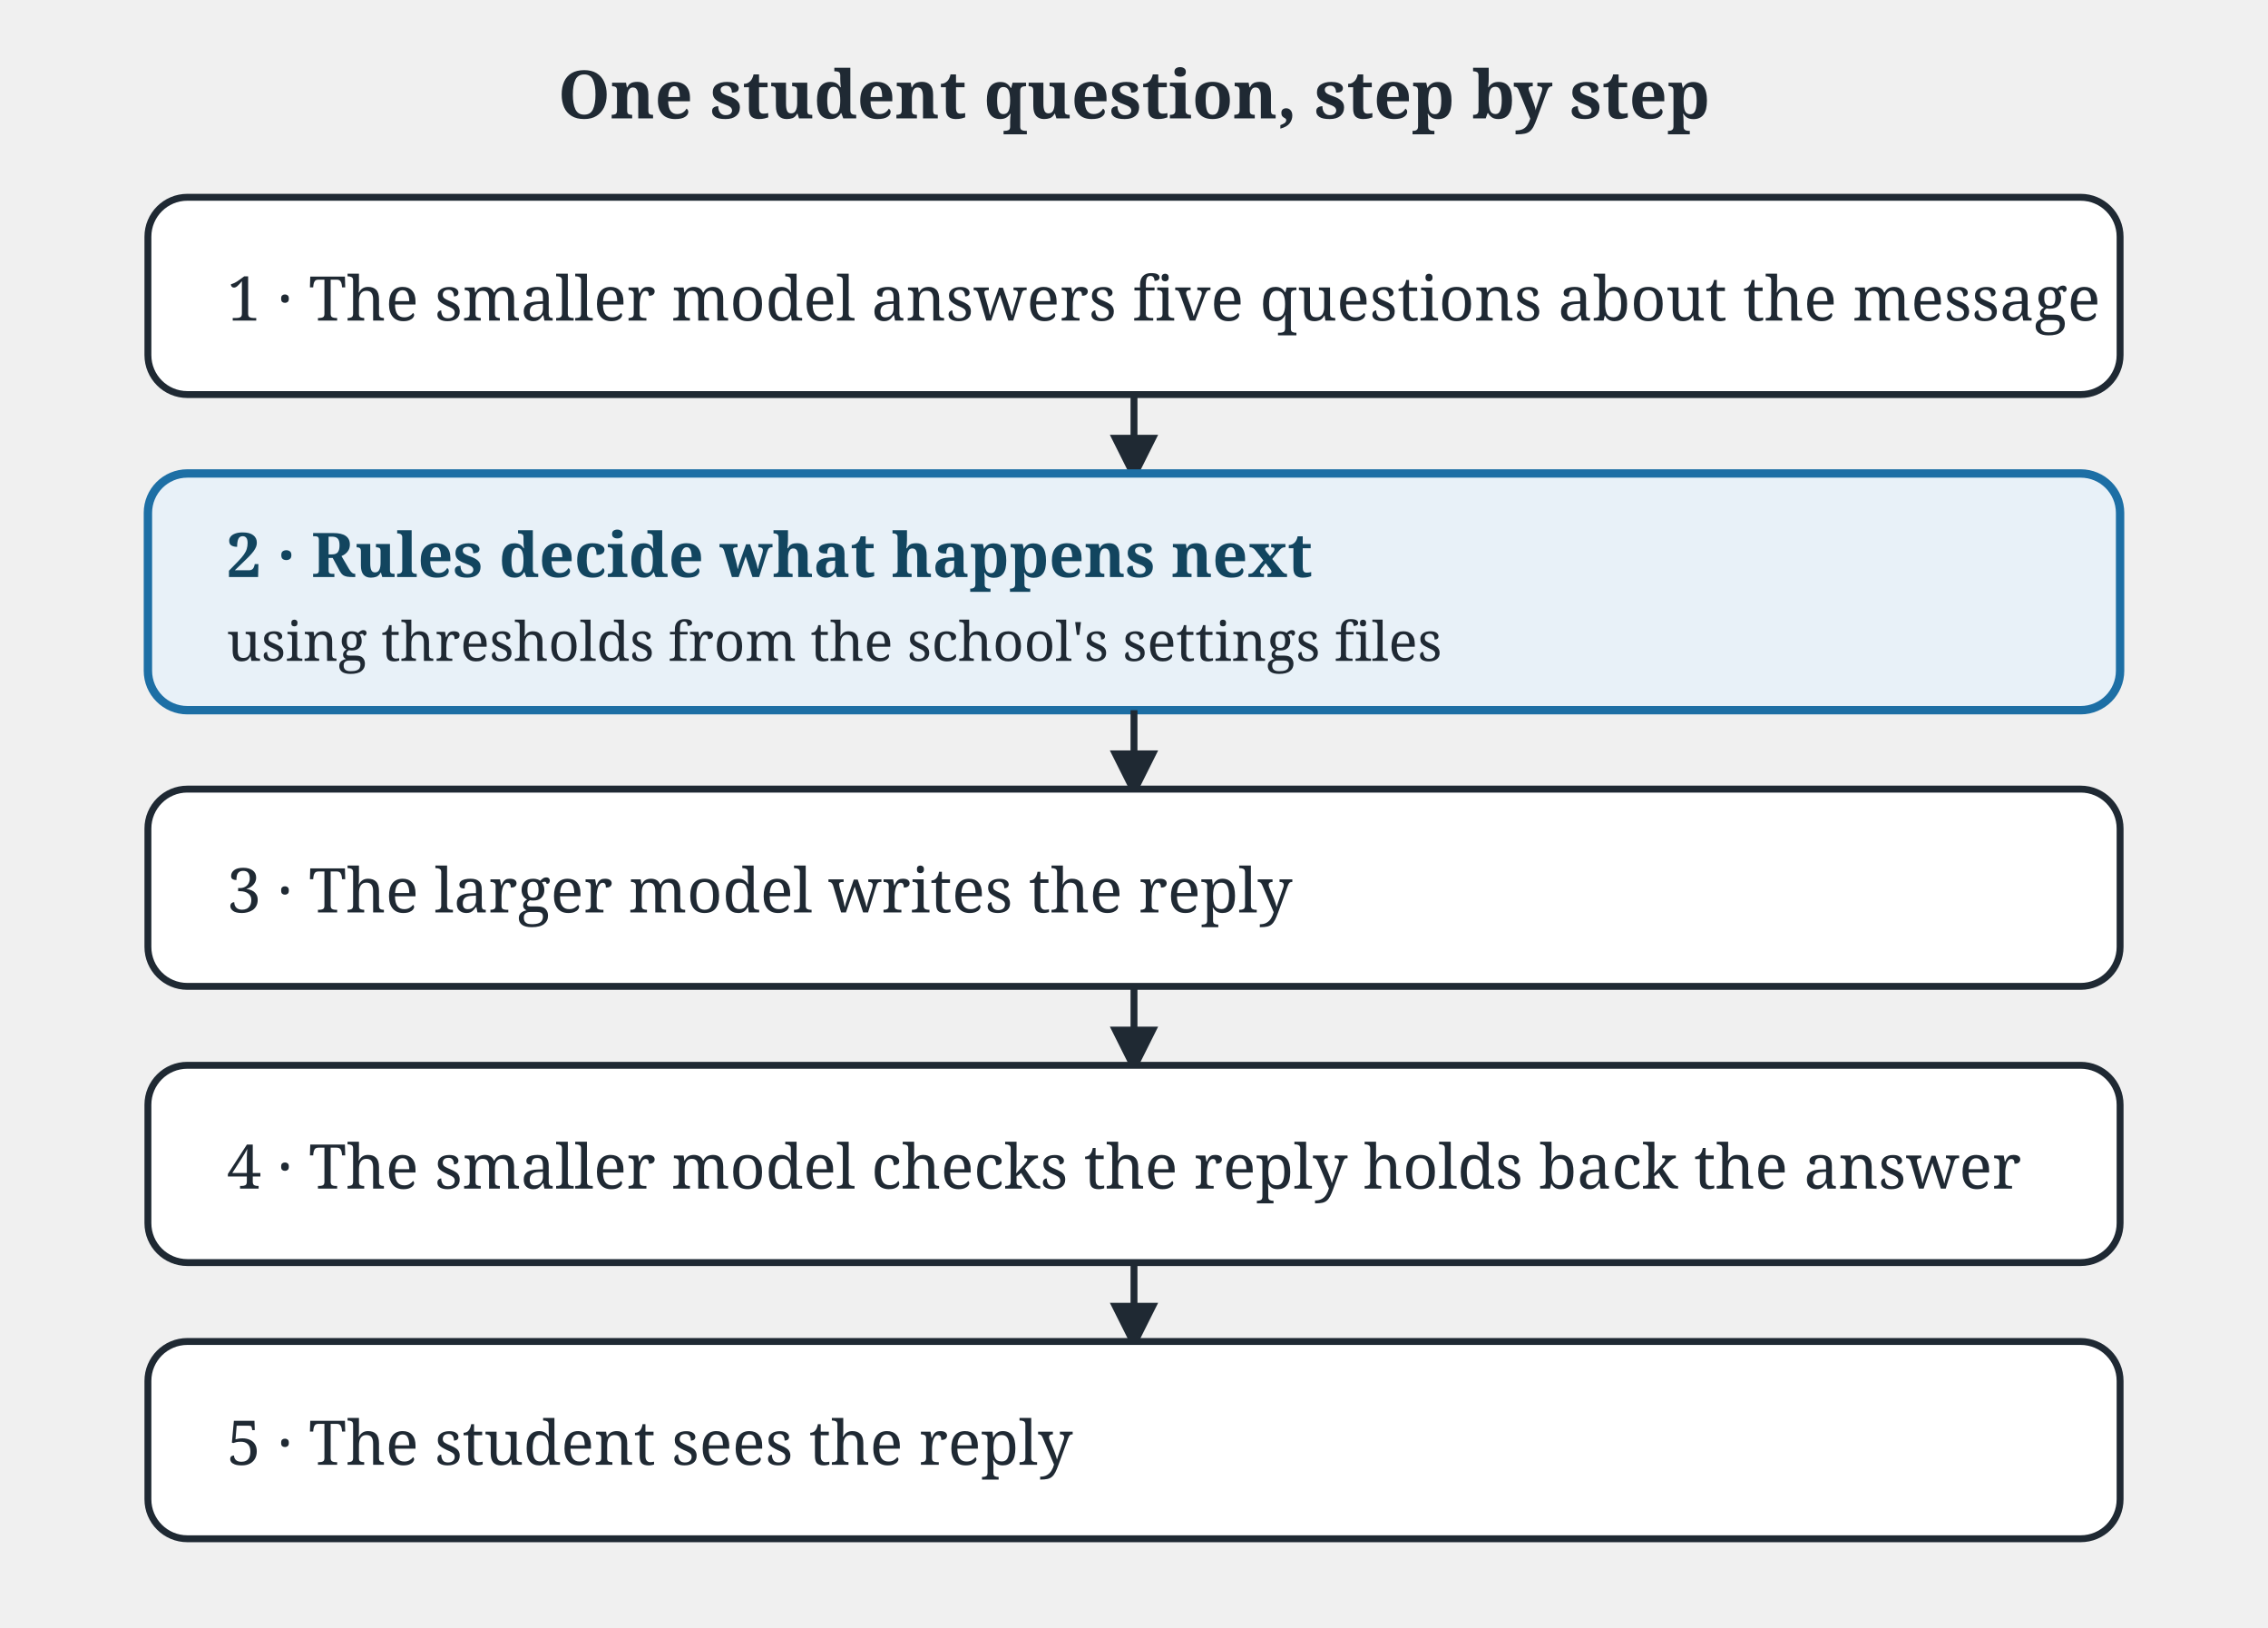
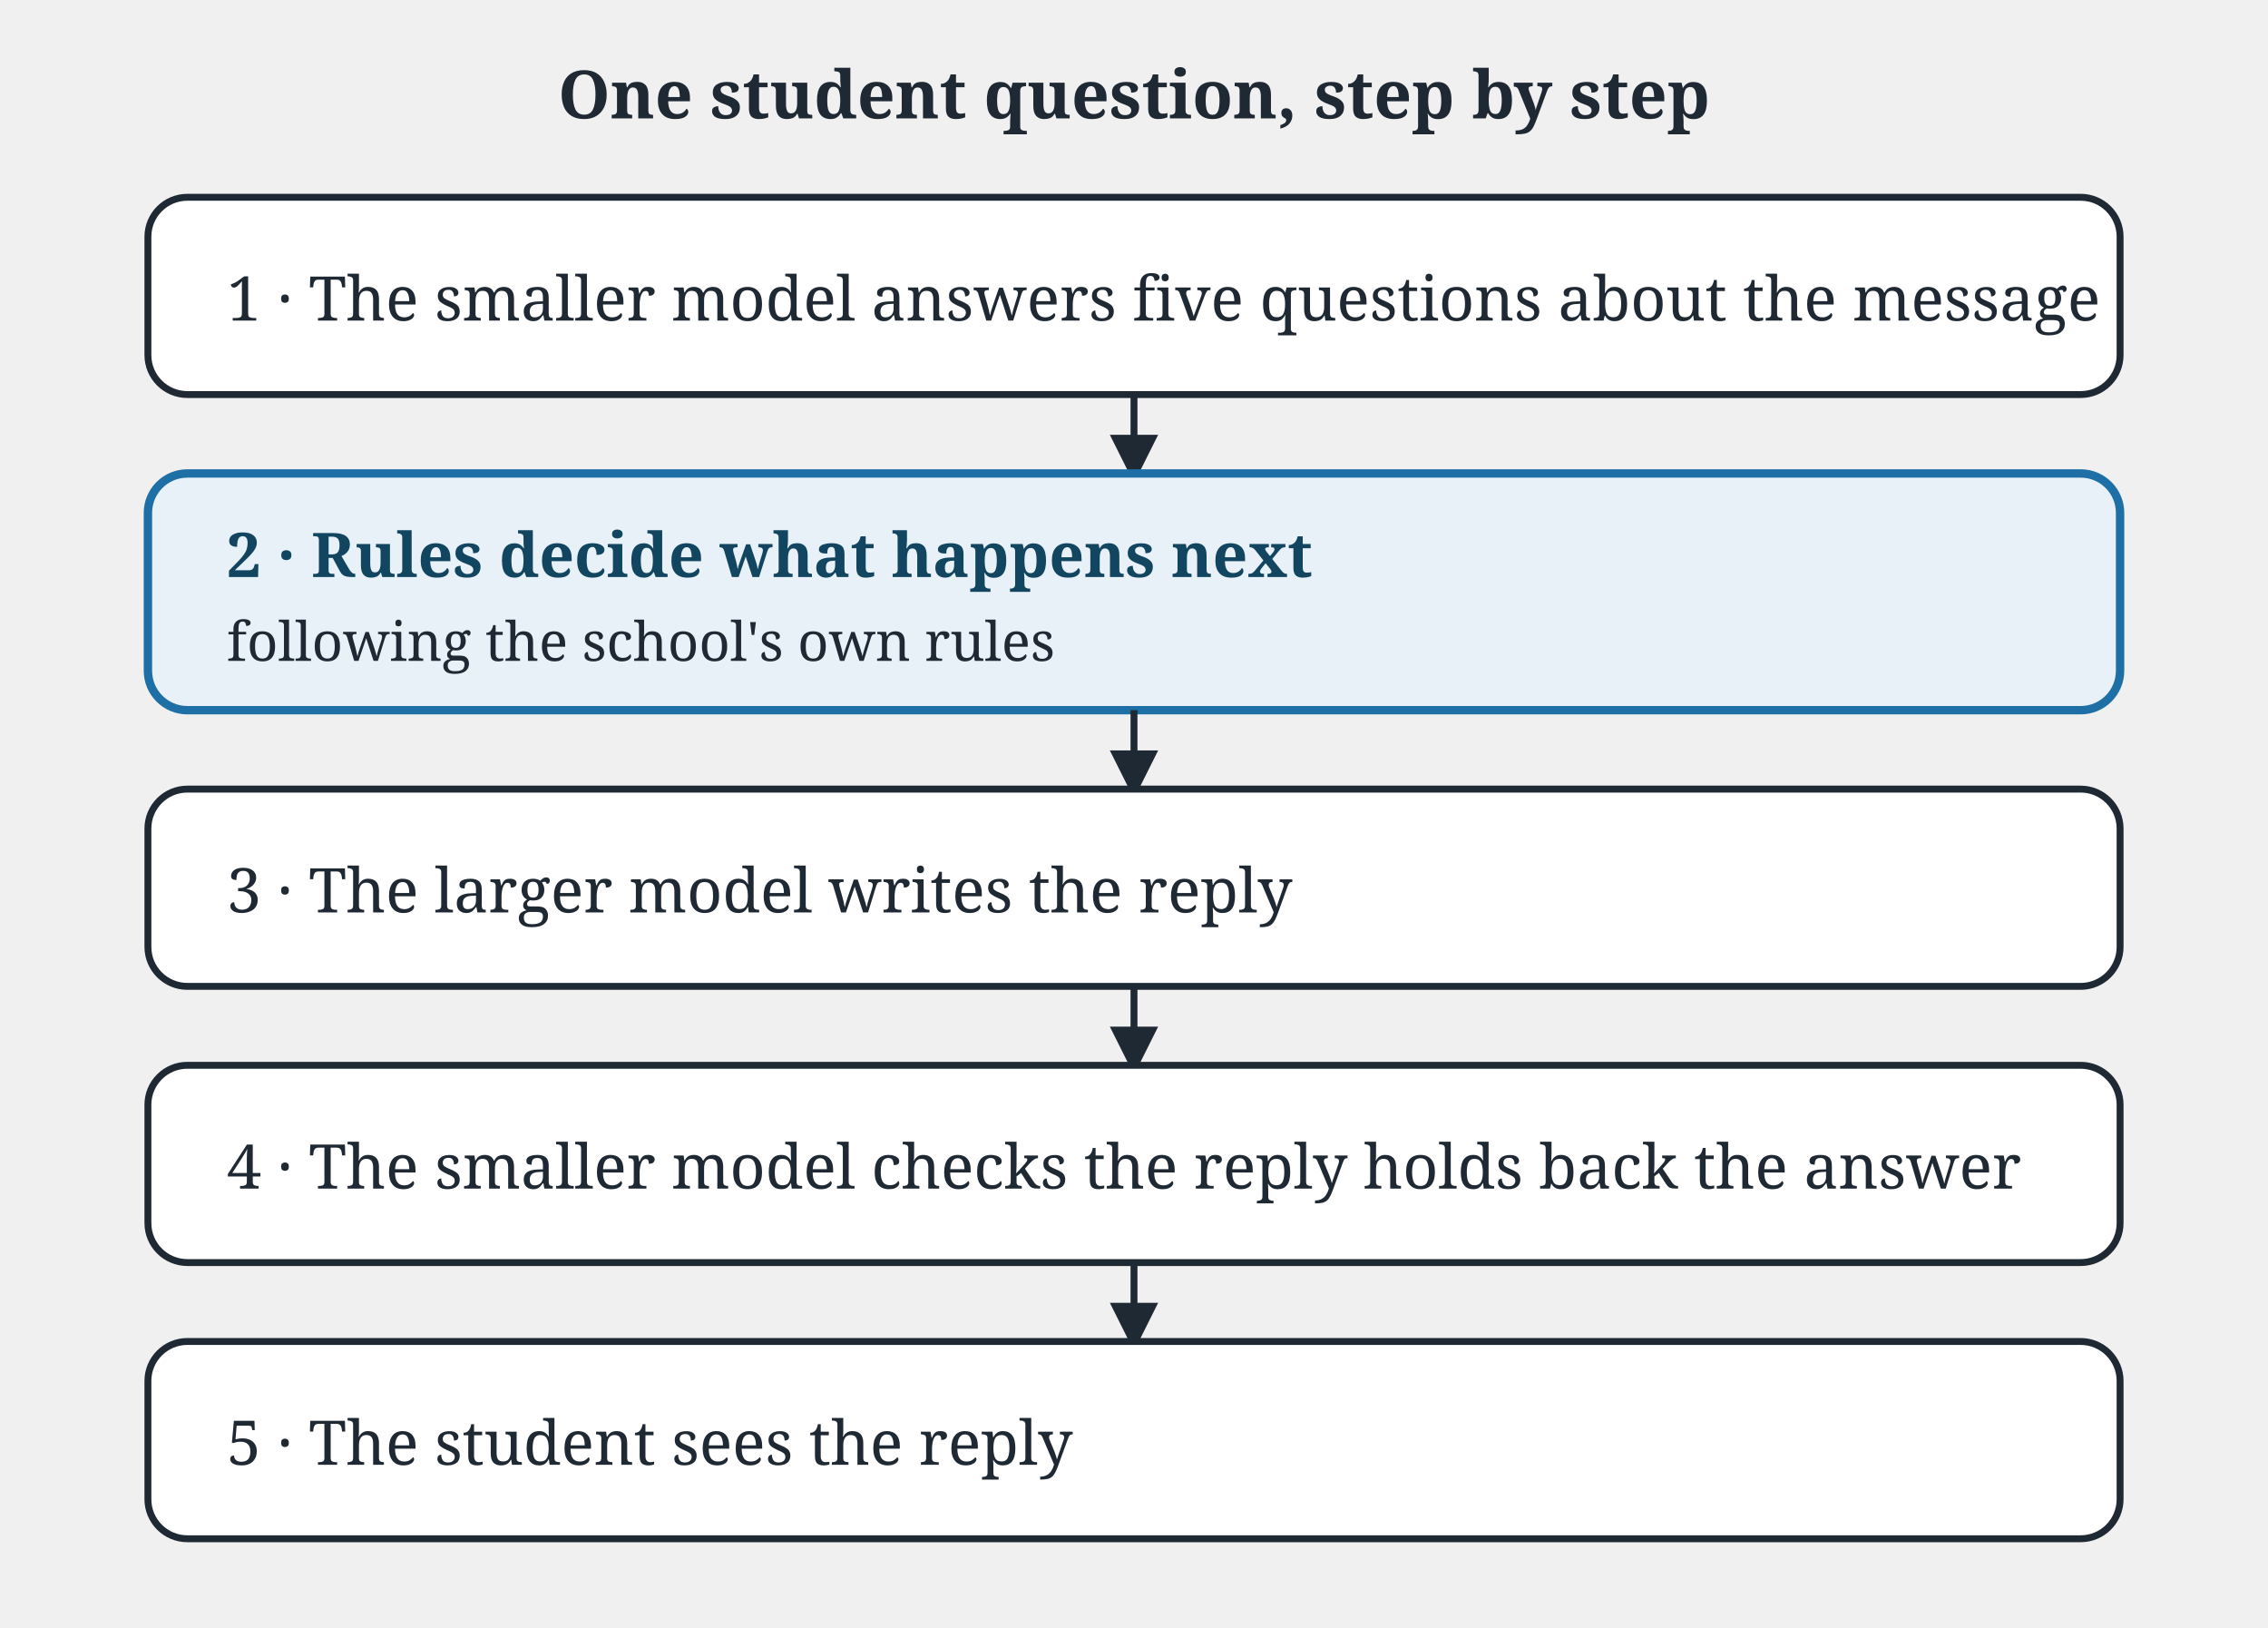
<svg xmlns="http://www.w3.org/2000/svg" viewBox="0 0 460 330" font-family="'Lora', Georgia, serif">
  <defs>
    <marker id="qc" viewBox="0 0 10 10" refX="8" refY="5" markerWidth="7" markerHeight="7" orient="auto-start-reverse">
      <path d="M0,0 L10,5 L0,10 z" fill="#1f2933" />
    </marker>
  </defs>
  <text x="230" y="24" text-anchor="middle" font-size="13.5" font-weight="600" fill="#1f2933">One student question, step by step</text>
  <rect x="30" y="40" width="400" height="40" rx="8" fill="#ffffff" stroke="#1f2933" stroke-width="1.4" />
  <text x="46" y="65" font-size="12.5" fill="#1f2933">1 · The smaller model answers five questions about the message</text>
  <line x1="230" y1="80" x2="230" y2="96" stroke="#1f2933" stroke-width="1.4" marker-end="url(#qc)" />
  <rect x="30" y="96" width="400" height="48" rx="8" fill="#e8f1f8" stroke="#1d6fa5" stroke-width="1.7" />
  <text x="46" y="117" font-size="12.5" font-weight="600" fill="#12455f">2 · Rules decide what happens next</text>
-   <text x="46" y="134" font-size="11" fill="#1f2933">using thresholds from the school's settings files</text>
+   <text x="46" y="134" font-size="11" fill="#1f2933">following the school's own rules</text>
  <line x1="230" y1="144" x2="230" y2="160" stroke="#1f2933" stroke-width="1.4" marker-end="url(#qc)" />
  <rect x="30" y="160" width="400" height="40" rx="8" fill="#ffffff" stroke="#1f2933" stroke-width="1.4" />
  <text x="46" y="185" font-size="12.5" fill="#1f2933">3 · The larger model writes the reply</text>
  <line x1="230" y1="200" x2="230" y2="216" stroke="#1f2933" stroke-width="1.4" marker-end="url(#qc)" />
  <rect x="30" y="216" width="400" height="40" rx="8" fill="#ffffff" stroke="#1f2933" stroke-width="1.4" />
  <text x="46" y="241" font-size="12.5" fill="#1f2933">4 · The smaller model checks the reply holds back the answer</text>
  <line x1="230" y1="256" x2="230" y2="272" stroke="#1f2933" stroke-width="1.4" marker-end="url(#qc)" />
  <rect x="30" y="272" width="400" height="40" rx="8" fill="#ffffff" stroke="#1f2933" stroke-width="1.4" />
  <text x="46" y="297" font-size="12.5" fill="#1f2933">5 · The student sees the reply</text>
</svg>
